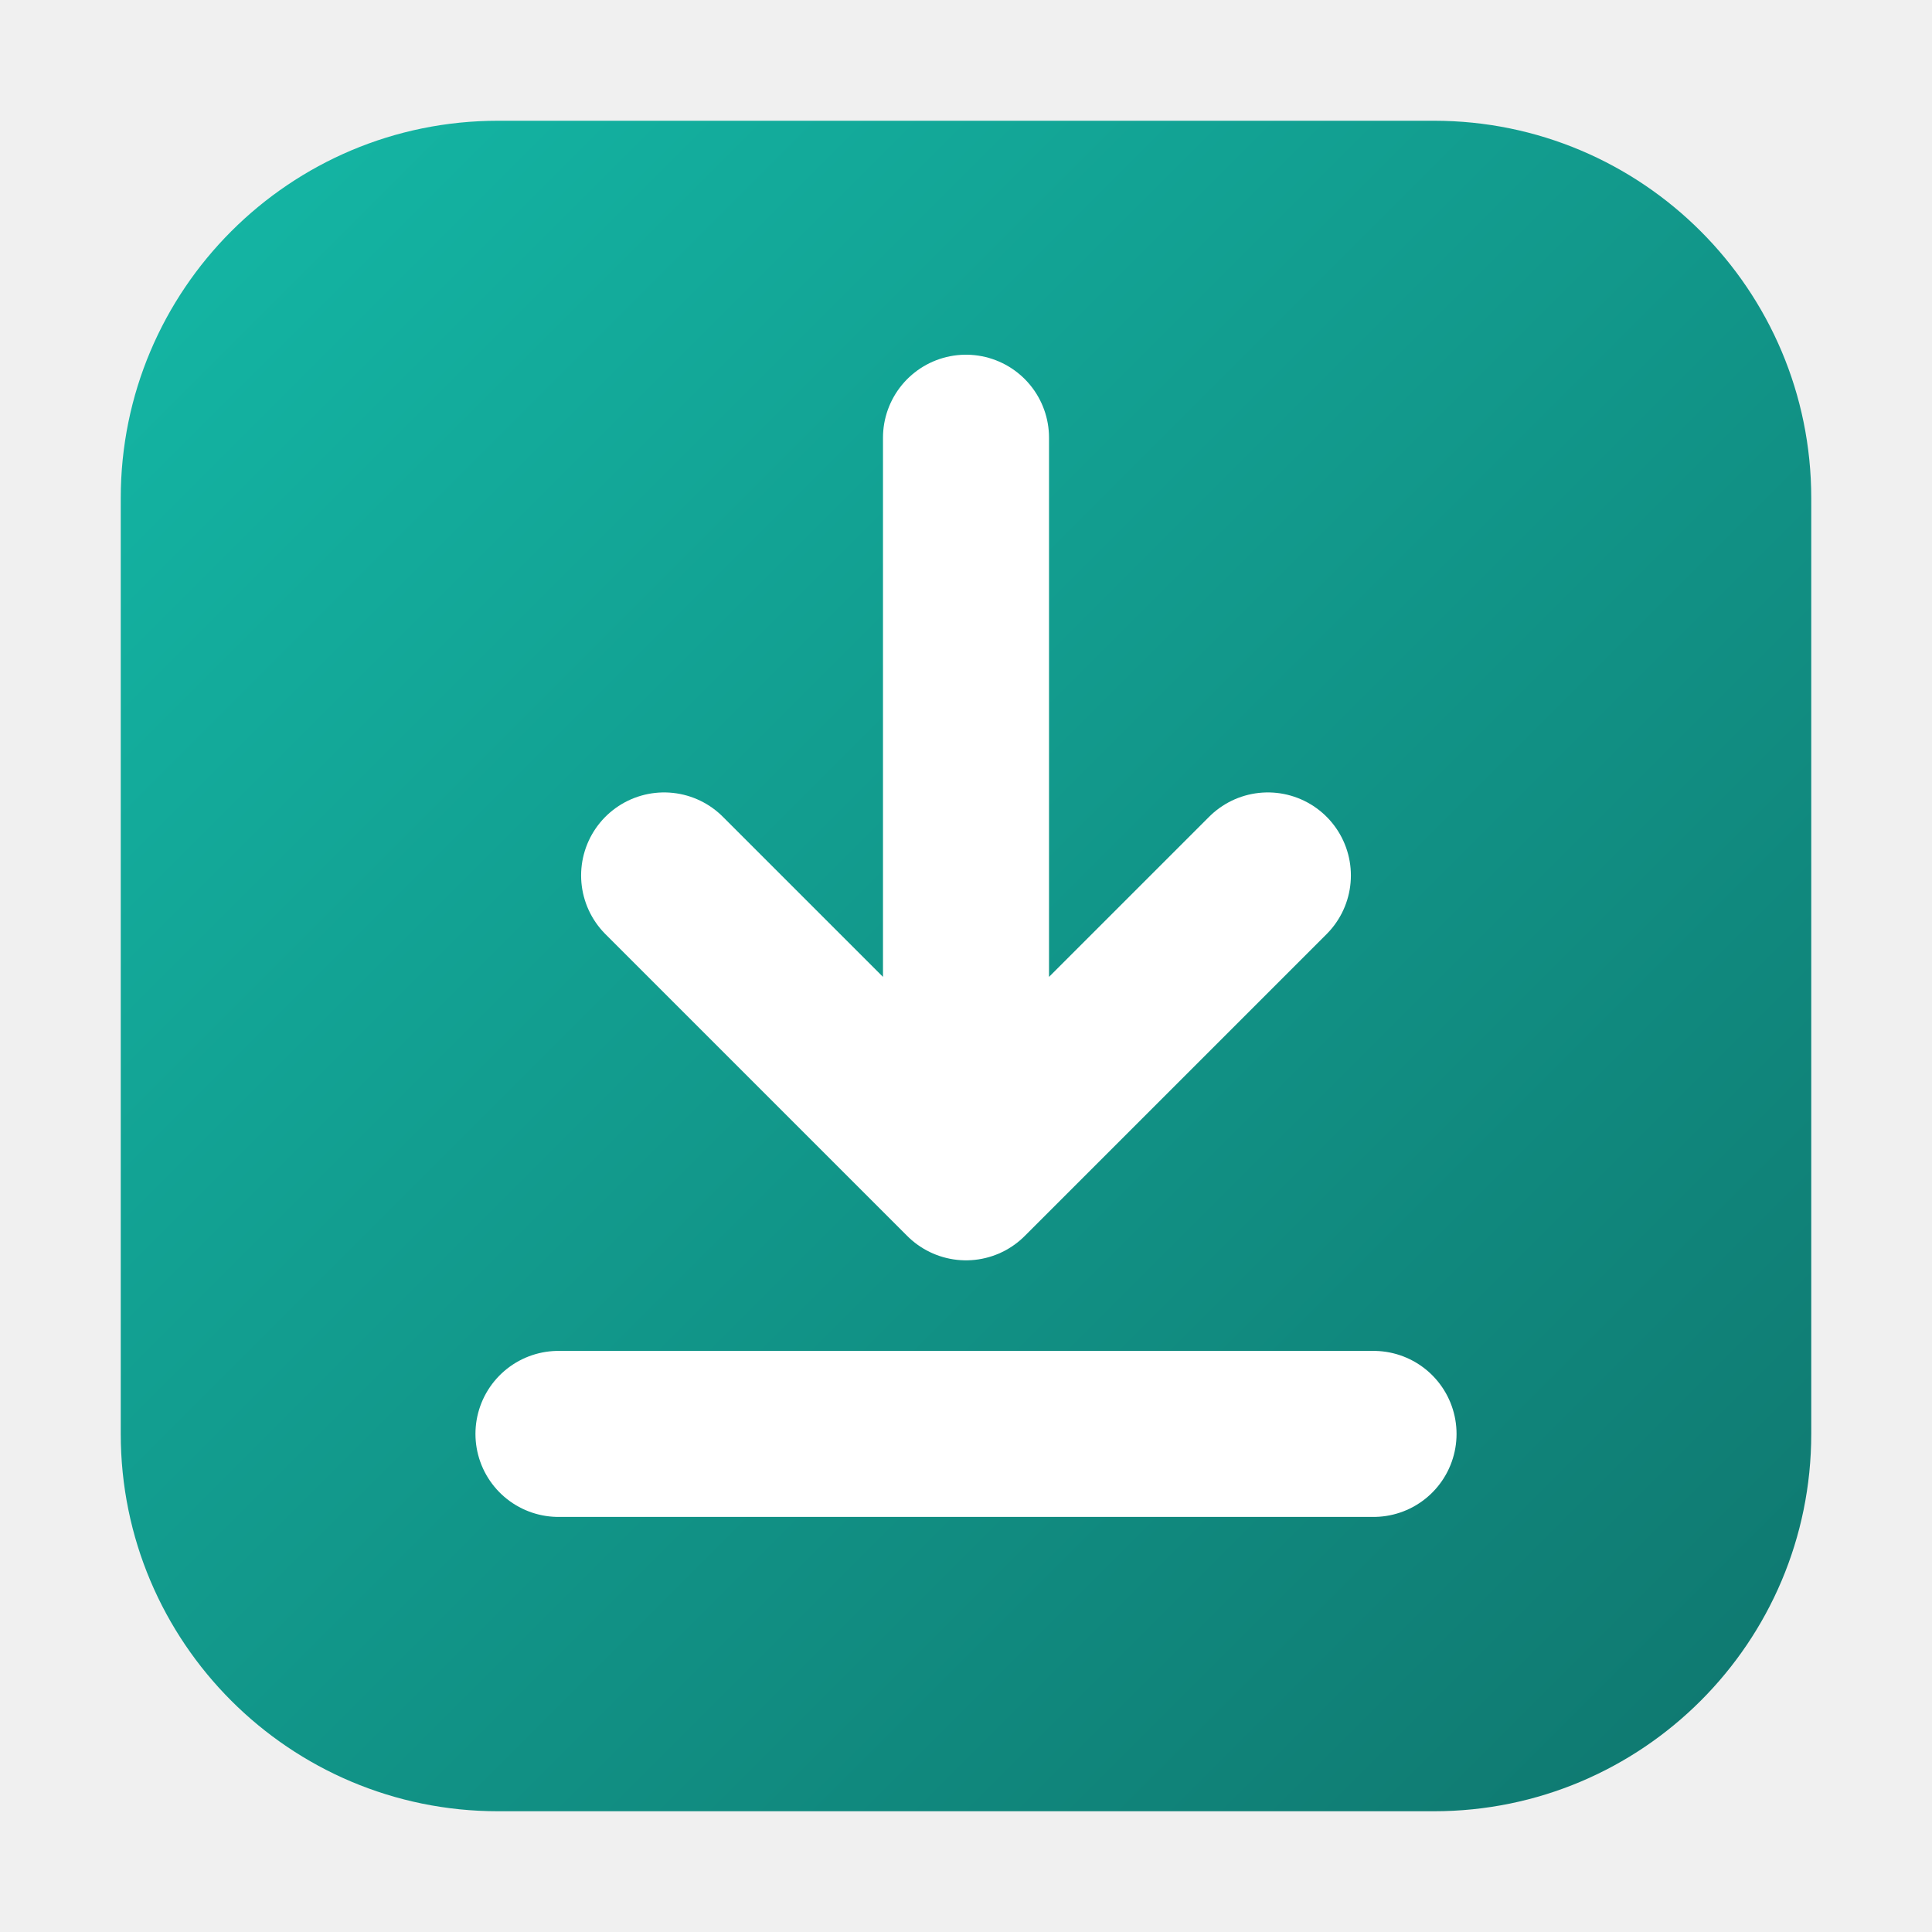
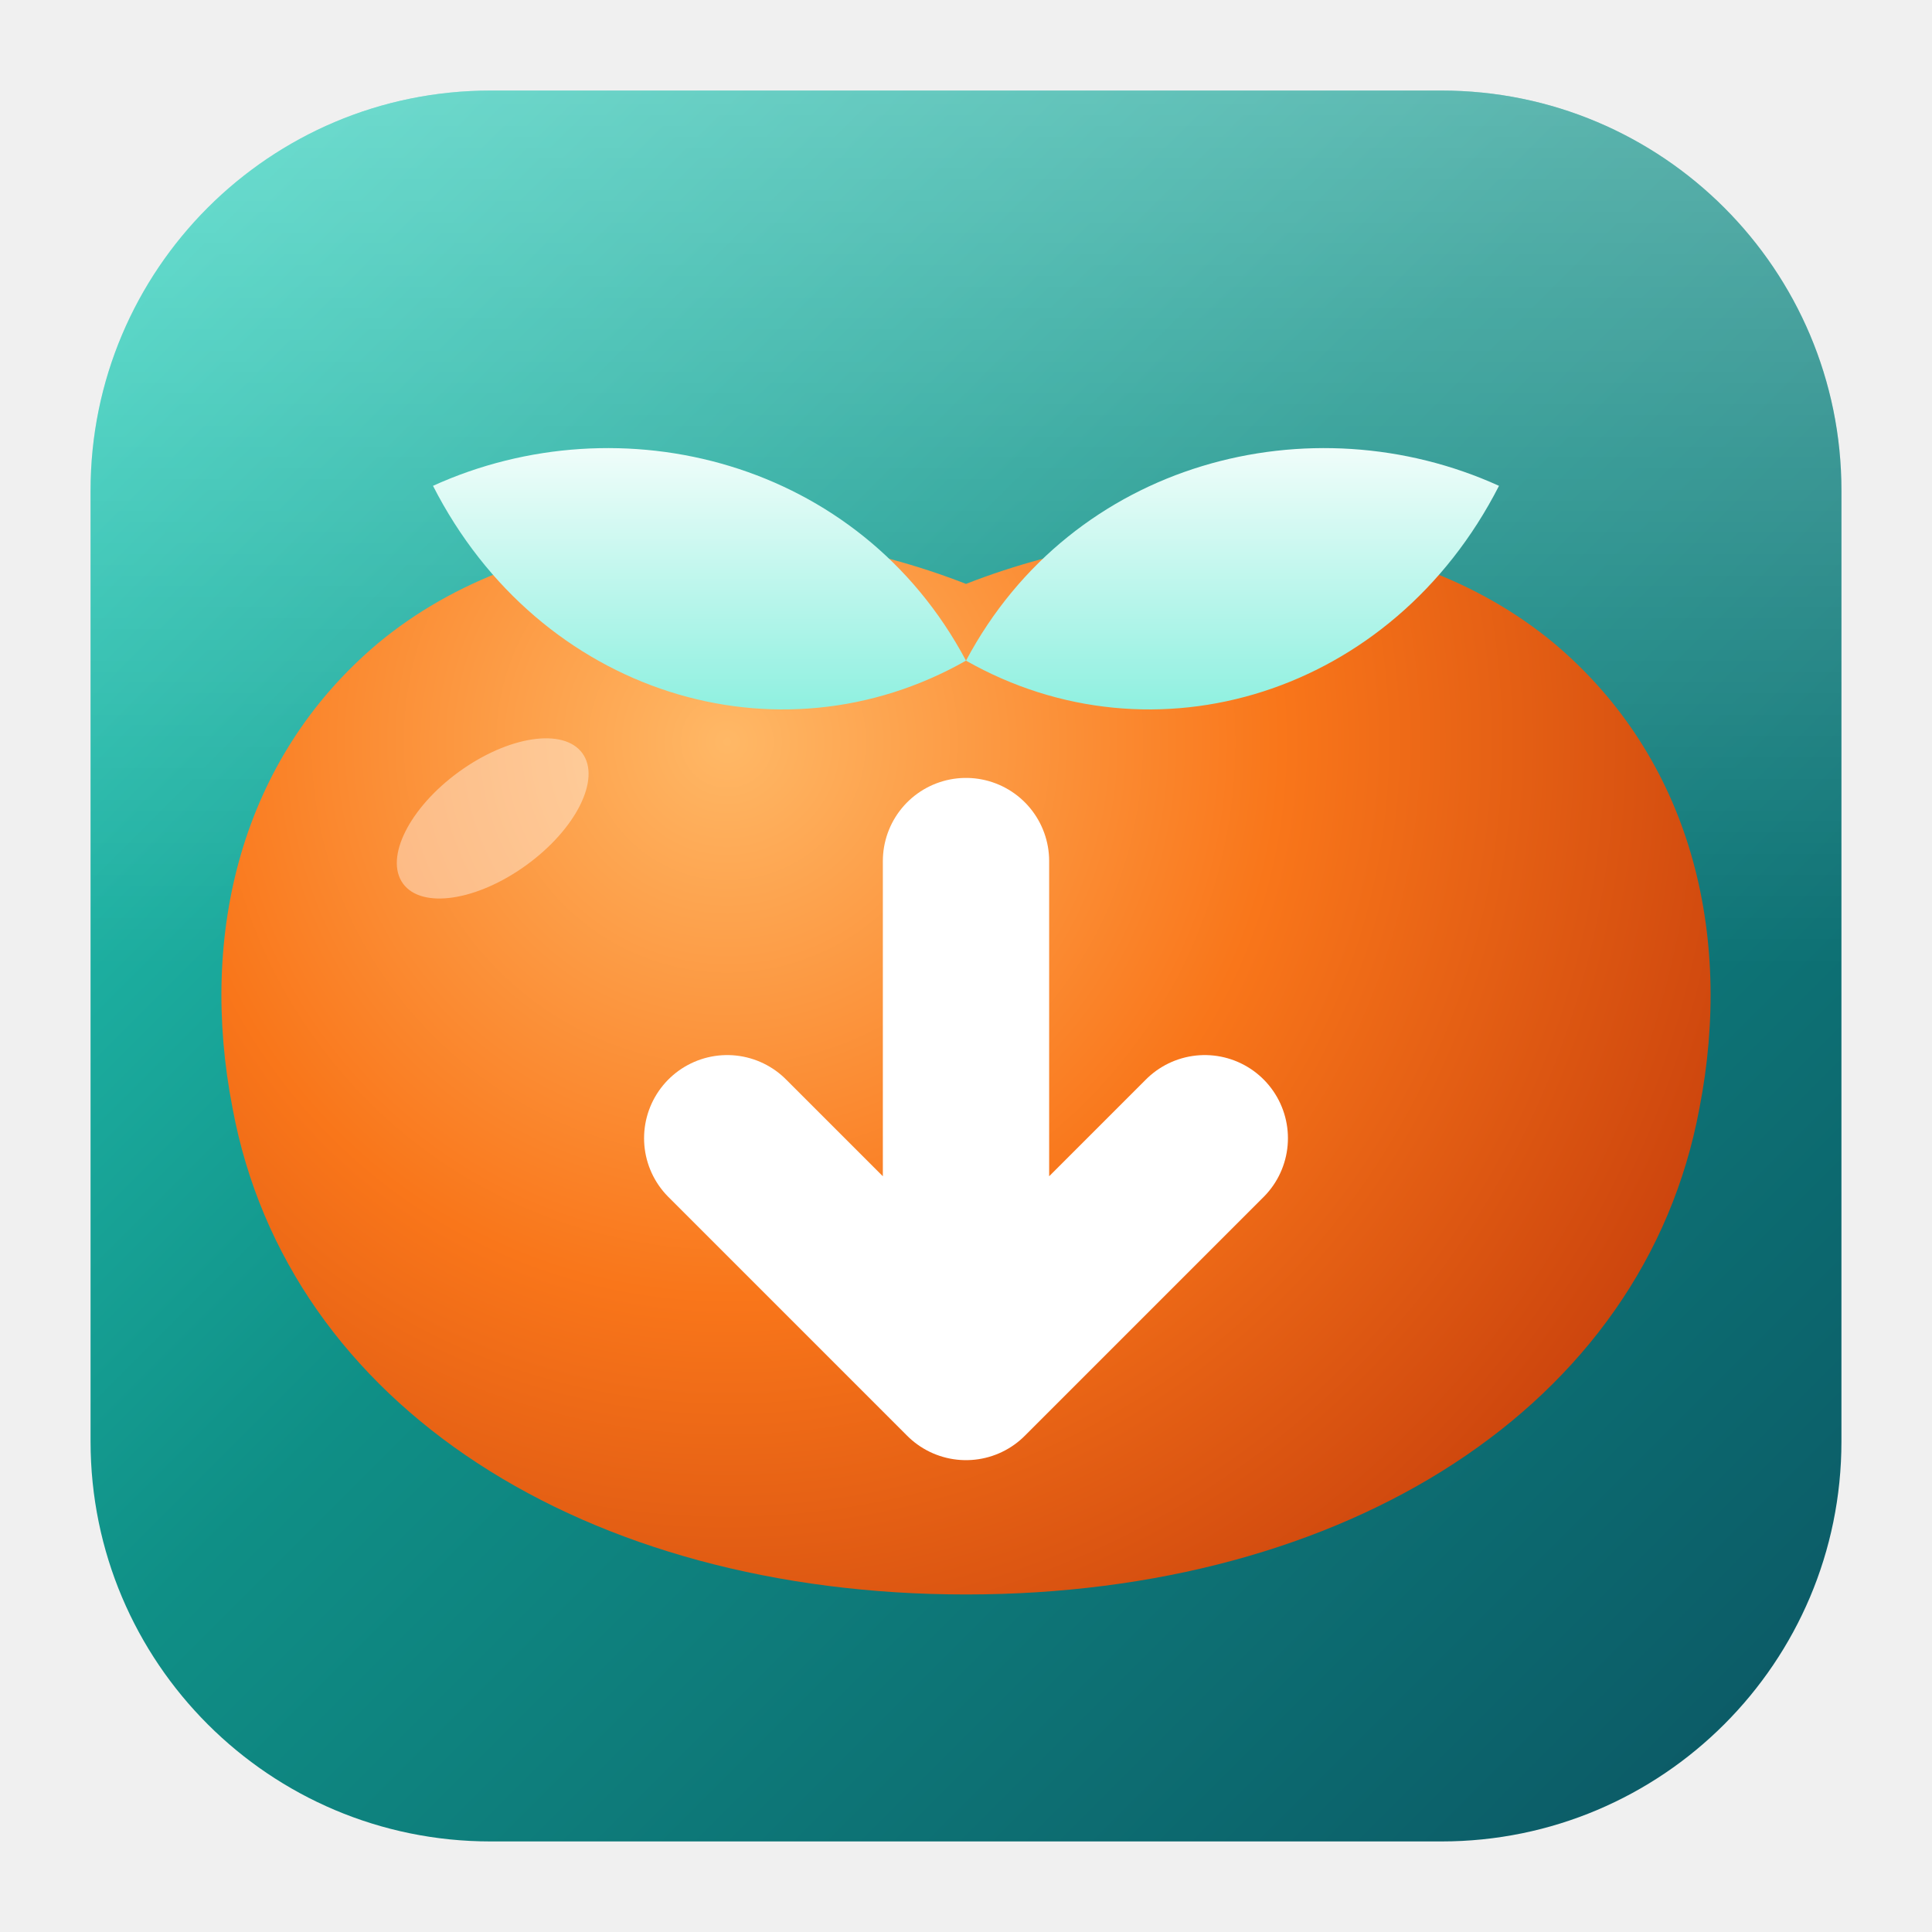
<svg xmlns="http://www.w3.org/2000/svg" viewBox="0 0 1024 1024">
  <defs>
-     <linearGradient id="bg" x1="0" y1="0" x2="1" y2="1">
-       <stop offset="0" stop-color="#14b8a6" />
-       <stop offset="1" stop-color="#0f766e" />
+     <linearGradient id="tile" x1="0" y1="0" x2="1" y2="1">
+       <stop offset="0" stop-color="#2dd4bf" />
+       <stop offset="0.45" stop-color="#0f8f86" />
+       <stop offset="1" stop-color="#0b5563" />
+     </linearGradient>
+     <linearGradient id="shine" x1="0" y1="0" x2="0" y2="1">
+       <stop offset="0" stop-color="#fff" stop-opacity="0.32" />
+       <stop offset="0.5" stop-color="#fff" stop-opacity="0" />
+     </linearGradient>
+     <radialGradient id="fruit" gradientUnits="userSpaceOnUse" cx="400" cy="450" r="520">
+       <stop offset="0" stop-color="#ffb866" />
+       <stop offset="0.5" stop-color="#f9761a" />
+       <stop offset="1" stop-color="#c8400c" />
+     </radialGradient>
+     <linearGradient id="leaf" x1="0" y1="0" x2="0" y2="1">
+       <stop offset="0" stop-color="#f0fdfa" />
+       <stop offset="1" stop-color="#8ff0e0" />
    </linearGradient>
  </defs>
-   <rect x="64" y="64" width="896" height="896" rx="200" fill="url(#bg)" />
-   <path d="M512 232v384M352 464l160 160 160-160" fill="none" stroke="#fff" stroke-width="88" stroke-linecap="round" stroke-linejoin="round" />
-   <path d="M296 760h432" stroke="#fff" stroke-width="88" stroke-linecap="round" />
+   <rect x="48" y="48" width="928" height="928" rx="212" fill="url(#tile)" />
+   <rect x="48" y="48" width="928" height="928" rx="212" fill="url(#shine)" />
+   <g transform="translate(512 540) scale(1.13) translate(-512 -580)">
+     <path d="M512 376 C604 340 716 344 788 404 C852 458 872 540 856 622 C830 762 690 850 512 850 C334 850 194 762 168 622 C152 540 172 458 236 404 C308 344 420 340 512 376 Z" fill="url(#fruit)" />
+     <ellipse cx="290" cy="486" rx="52" ry="27" transform="rotate(-36 290 486)" fill="#fff" fill-opacity="0.4" />
+     <g fill="url(#leaf)">
+       <path d="M512 412 C462 318 350 290 262 330 C312 428 424 462 512 412 Z" />
+       <path d="M512 412 C562 318 674 290 762 330 C712 428 600 462 512 412 Z" />
+     </g>
+     <path d="M512 506 V738 M400 636 L512 748 L624 636" fill="none" stroke="#fff" stroke-width="78" stroke-linecap="round" stroke-linejoin="round" />
+   </g>
</svg>
